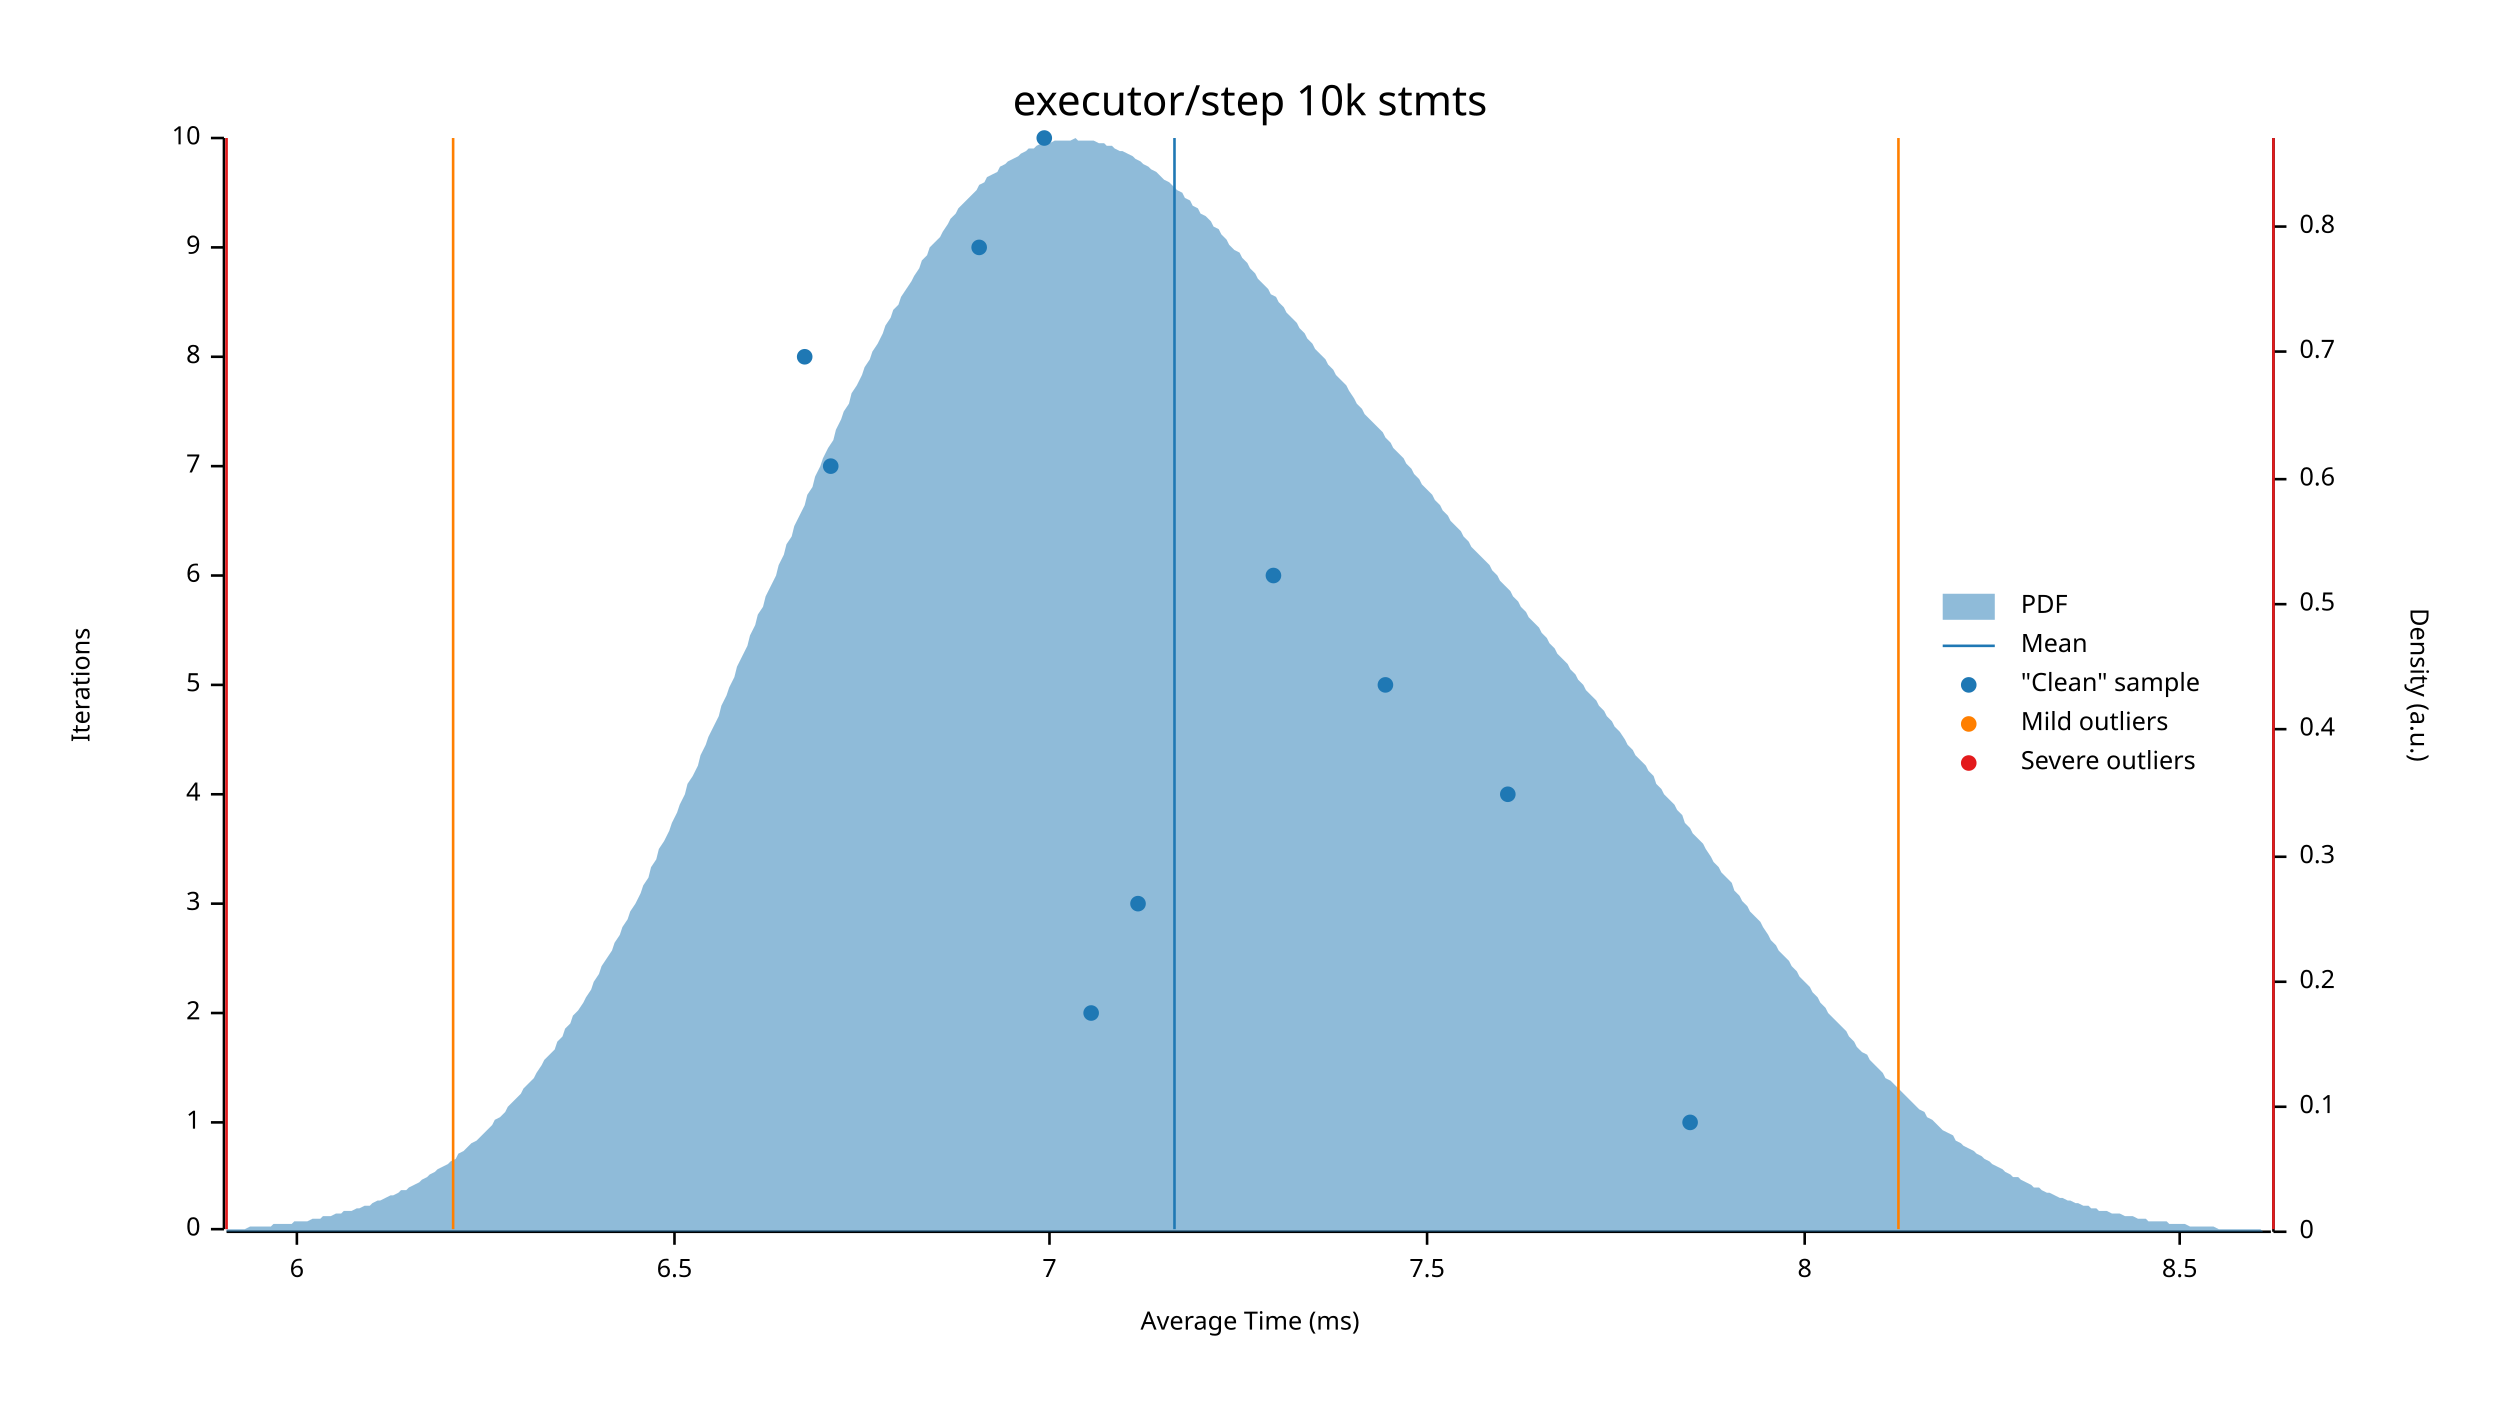
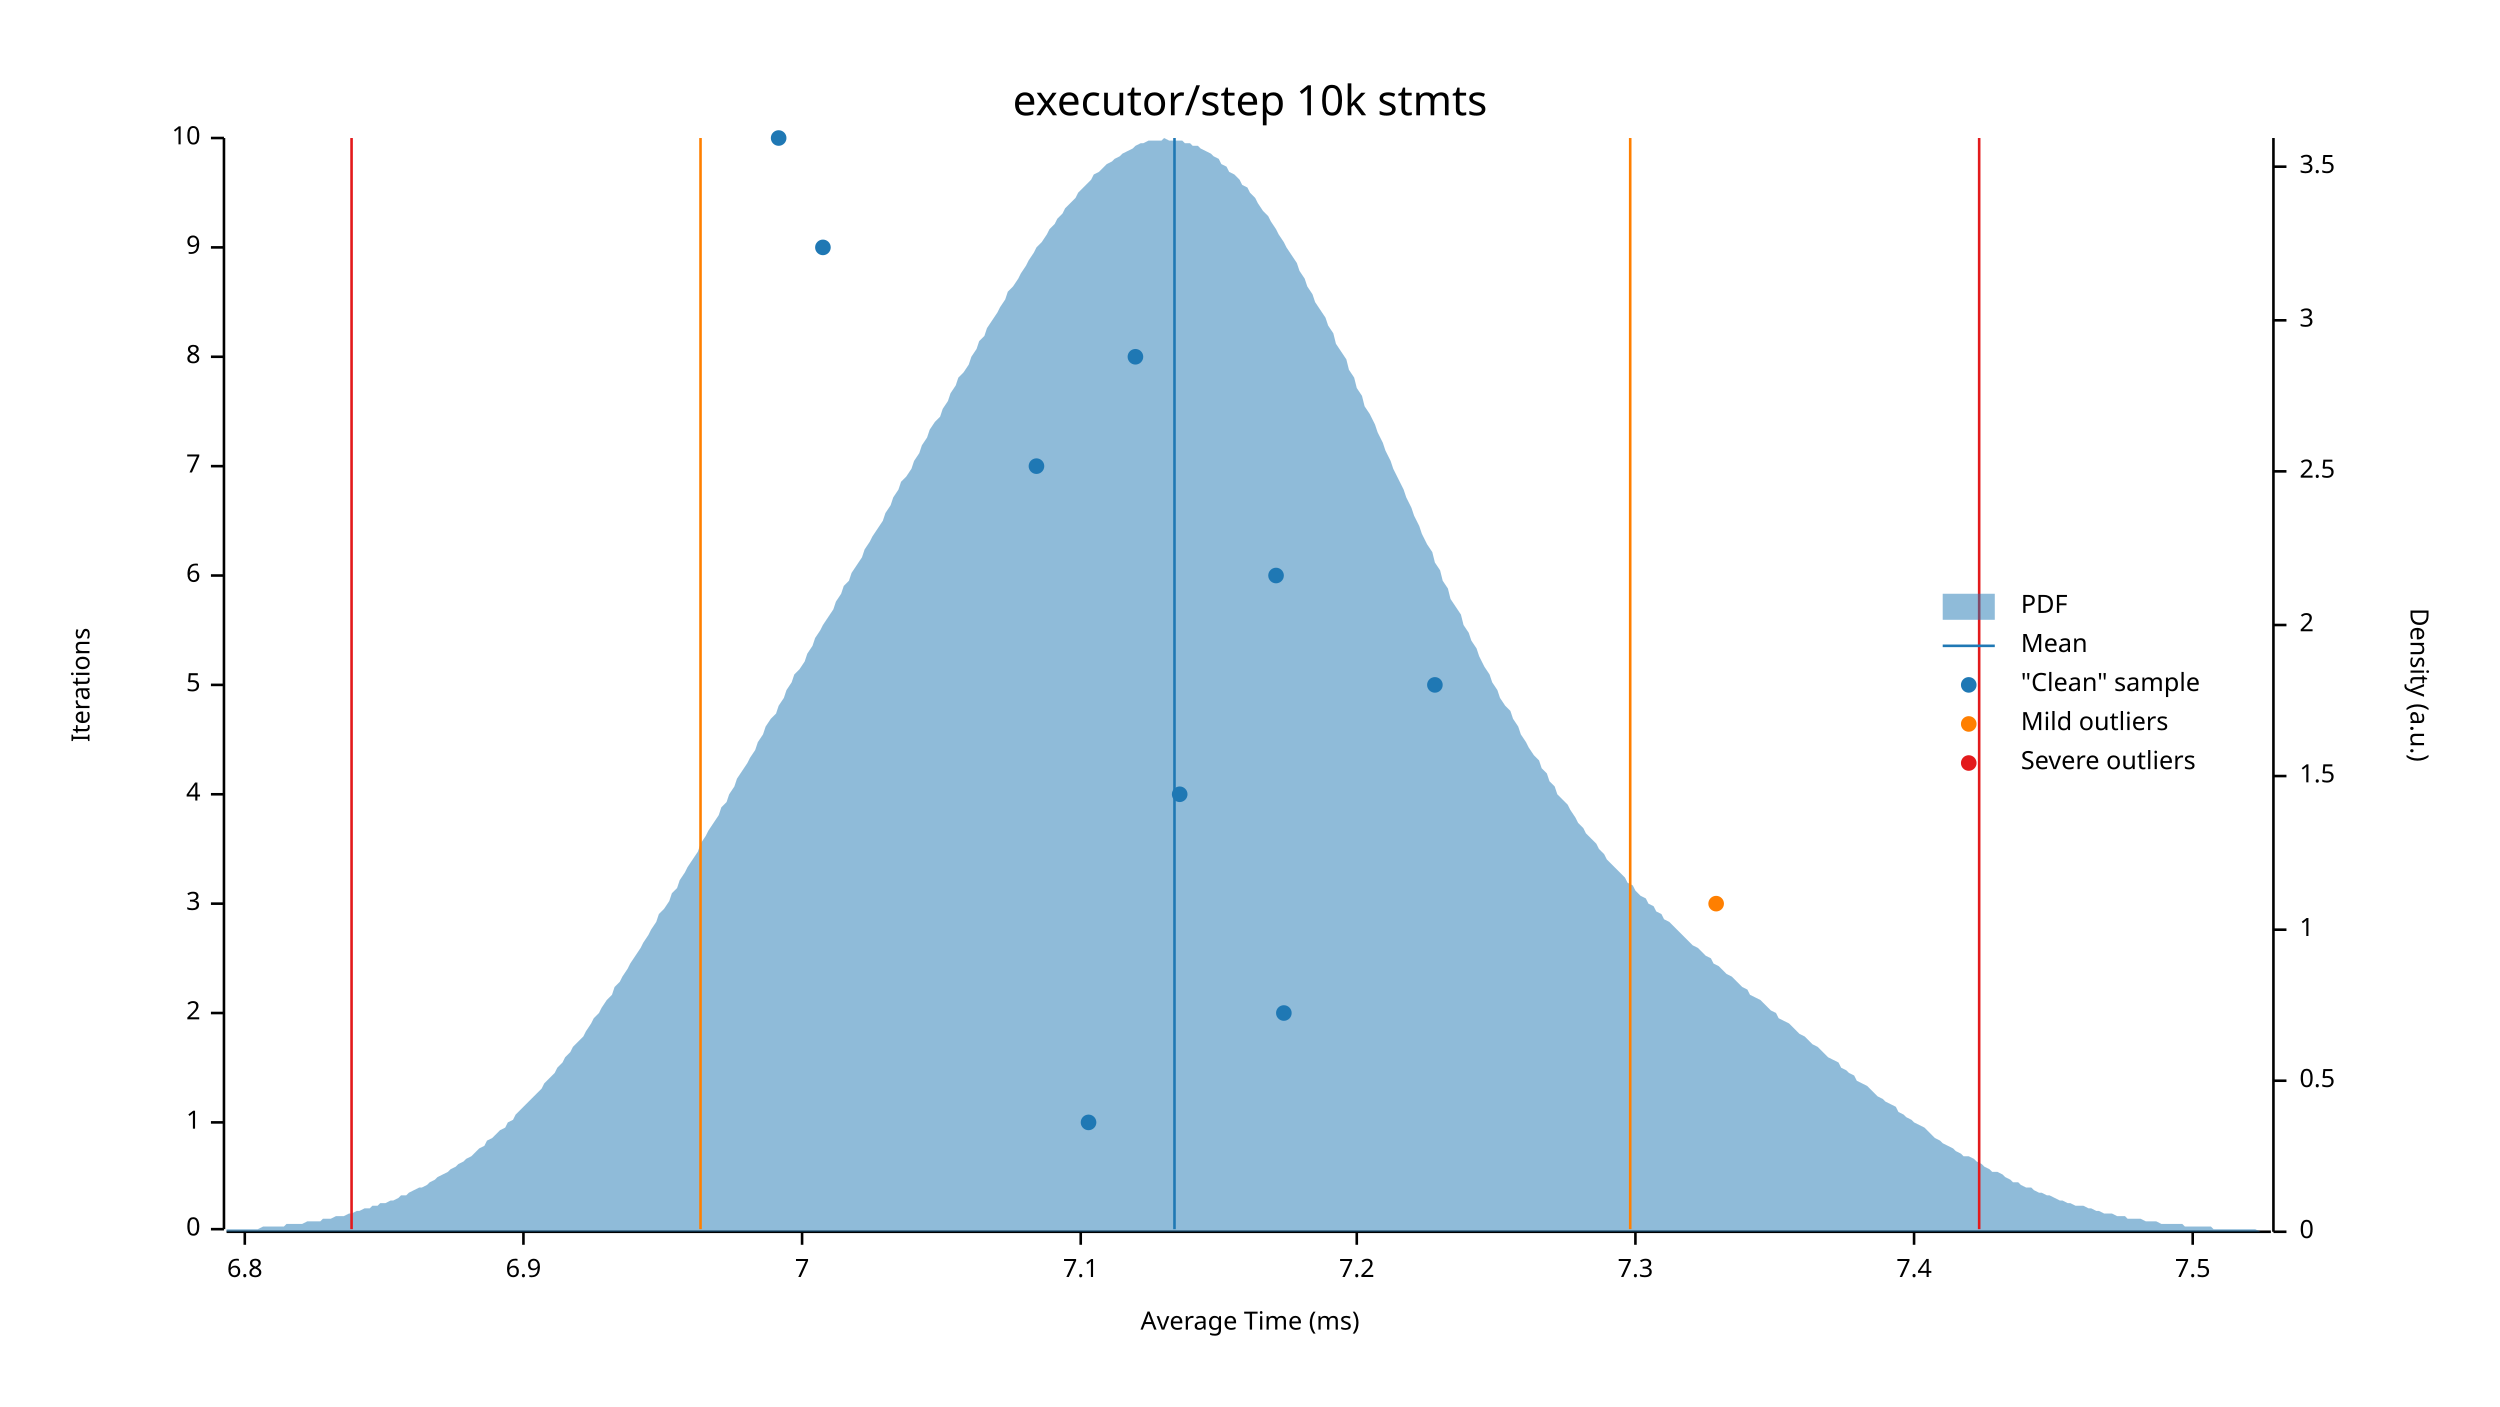
<svg xmlns="http://www.w3.org/2000/svg" width="960" height="540" viewBox="0 0 960 540">
  <text x="480" y="32" dy="0.76em" text-anchor="middle" font-family="sans-serif" font-size="16.129" opacity="1" fill="#000000">
executor/step 10k stmts
</text>
  <text x="27" y="263" dy="0.76em" text-anchor="middle" font-family="sans-serif" font-size="9.677" opacity="1" fill="#000000" transform="rotate(270, 27, 263)">
Iterations
</text>
  <text x="480" y="513" dy="-0.5ex" text-anchor="middle" font-family="sans-serif" font-size="9.677" opacity="1" fill="#000000">
Average Time (ms)
</text>
  <polyline fill="none" opacity="1" stroke="#000000" stroke-width="1" points="86,53 86,472 " />
  <text x="77" y="472" dy="0.5ex" text-anchor="end" font-family="sans-serif" font-size="9.677" opacity="1" fill="#000000">
0
</text>
  <polyline fill="none" opacity="1" stroke="#000000" stroke-width="1" points="81,472 86,472 " />
  <text x="77" y="431" dy="0.5ex" text-anchor="end" font-family="sans-serif" font-size="9.677" opacity="1" fill="#000000">
1
</text>
  <polyline fill="none" opacity="1" stroke="#000000" stroke-width="1" points="81,431 86,431 " />
  <text x="77" y="389" dy="0.5ex" text-anchor="end" font-family="sans-serif" font-size="9.677" opacity="1" fill="#000000">
2
</text>
  <polyline fill="none" opacity="1" stroke="#000000" stroke-width="1" points="81,389 86,389 " />
  <text x="77" y="347" dy="0.5ex" text-anchor="end" font-family="sans-serif" font-size="9.677" opacity="1" fill="#000000">
3
</text>
  <polyline fill="none" opacity="1" stroke="#000000" stroke-width="1" points="81,347 86,347 " />
  <text x="77" y="305" dy="0.5ex" text-anchor="end" font-family="sans-serif" font-size="9.677" opacity="1" fill="#000000">
4
</text>
  <polyline fill="none" opacity="1" stroke="#000000" stroke-width="1" points="81,305 86,305 " />
  <text x="77" y="263" dy="0.5ex" text-anchor="end" font-family="sans-serif" font-size="9.677" opacity="1" fill="#000000">
5
</text>
  <polyline fill="none" opacity="1" stroke="#000000" stroke-width="1" points="81,263 86,263 " />
  <text x="77" y="221" dy="0.5ex" text-anchor="end" font-family="sans-serif" font-size="9.677" opacity="1" fill="#000000">
6
</text>
  <polyline fill="none" opacity="1" stroke="#000000" stroke-width="1" points="81,221 86,221 " />
  <text x="77" y="179" dy="0.5ex" text-anchor="end" font-family="sans-serif" font-size="9.677" opacity="1" fill="#000000">
7
</text>
  <polyline fill="none" opacity="1" stroke="#000000" stroke-width="1" points="81,179 86,179 " />
  <text x="77" y="137" dy="0.5ex" text-anchor="end" font-family="sans-serif" font-size="9.677" opacity="1" fill="#000000">
8
</text>
  <polyline fill="none" opacity="1" stroke="#000000" stroke-width="1" points="81,137 86,137 " />
  <text x="77" y="95" dy="0.5ex" text-anchor="end" font-family="sans-serif" font-size="9.677" opacity="1" fill="#000000">
9
</text>
  <polyline fill="none" opacity="1" stroke="#000000" stroke-width="1" points="81,95 86,95 " />
  <text x="77" y="53" dy="0.5ex" text-anchor="end" font-family="sans-serif" font-size="9.677" opacity="1" fill="#000000">
10
</text>
  <polyline fill="none" opacity="1" stroke="#000000" stroke-width="1" points="81,53 86,53 " />
  <polyline fill="none" opacity="1" stroke="#000000" stroke-width="1" points="87,473 872,473 " />
-   <text x="114" y="483" dy="0.76em" text-anchor="middle" font-family="sans-serif" font-size="9.677" opacity="1" fill="#000000">
- 6
+   <text x="94" y="483" dy="0.76em" text-anchor="middle" font-family="sans-serif" font-size="9.677" opacity="1" fill="#000000">
+ 6.8
</text>
-   <polyline fill="none" opacity="1" stroke="#000000" stroke-width="1" points="114,473 114,478 " />
-   <text x="259" y="483" dy="0.76em" text-anchor="middle" font-family="sans-serif" font-size="9.677" opacity="1" fill="#000000">
- 6.5
+   <polyline fill="none" opacity="1" stroke="#000000" stroke-width="1" points="94,473 94,478 " />
+   <text x="201" y="483" dy="0.76em" text-anchor="middle" font-family="sans-serif" font-size="9.677" opacity="1" fill="#000000">
+ 6.9
</text>
-   <polyline fill="none" opacity="1" stroke="#000000" stroke-width="1" points="259,473 259,478 " />
-   <text x="403" y="483" dy="0.76em" text-anchor="middle" font-family="sans-serif" font-size="9.677" opacity="1" fill="#000000">
+   <polyline fill="none" opacity="1" stroke="#000000" stroke-width="1" points="201,473 201,478 " />
+   <text x="308" y="483" dy="0.76em" text-anchor="middle" font-family="sans-serif" font-size="9.677" opacity="1" fill="#000000">
7
</text>
-   <polyline fill="none" opacity="1" stroke="#000000" stroke-width="1" points="403,473 403,478 " />
-   <text x="548" y="483" dy="0.76em" text-anchor="middle" font-family="sans-serif" font-size="9.677" opacity="1" fill="#000000">
+   <polyline fill="none" opacity="1" stroke="#000000" stroke-width="1" points="308,473 308,478 " />
+   <text x="415" y="483" dy="0.76em" text-anchor="middle" font-family="sans-serif" font-size="9.677" opacity="1" fill="#000000">
+ 7.1
+ </text>
+   <polyline fill="none" opacity="1" stroke="#000000" stroke-width="1" points="415,473 415,478 " />
+   <text x="521" y="483" dy="0.76em" text-anchor="middle" font-family="sans-serif" font-size="9.677" opacity="1" fill="#000000">
+ 7.2
+ </text>
+   <polyline fill="none" opacity="1" stroke="#000000" stroke-width="1" points="521,473 521,478 " />
+   <text x="628" y="483" dy="0.76em" text-anchor="middle" font-family="sans-serif" font-size="9.677" opacity="1" fill="#000000">
+ 7.3
+ </text>
+   <polyline fill="none" opacity="1" stroke="#000000" stroke-width="1" points="628,473 628,478 " />
+   <text x="735" y="483" dy="0.76em" text-anchor="middle" font-family="sans-serif" font-size="9.677" opacity="1" fill="#000000">
+ 7.4
+ </text>
+   <polyline fill="none" opacity="1" stroke="#000000" stroke-width="1" points="735,473 735,478 " />
+   <text x="842" y="483" dy="0.76em" text-anchor="middle" font-family="sans-serif" font-size="9.677" opacity="1" fill="#000000">
7.5
</text>
-   <polyline fill="none" opacity="1" stroke="#000000" stroke-width="1" points="548,473 548,478 " />
-   <text x="693" y="483" dy="0.76em" text-anchor="middle" font-family="sans-serif" font-size="9.677" opacity="1" fill="#000000">
- 8
- </text>
-   <polyline fill="none" opacity="1" stroke="#000000" stroke-width="1" points="693,473 693,478 " />
-   <text x="837" y="483" dy="0.76em" text-anchor="middle" font-family="sans-serif" font-size="9.677" opacity="1" fill="#000000">
- 8.5
- </text>
-   <polyline fill="none" opacity="1" stroke="#000000" stroke-width="1" points="837,473 837,478 " />
+   <polyline fill="none" opacity="1" stroke="#000000" stroke-width="1" points="842,473 842,478 " />
  <text x="933" y="263" dy="0.76em" text-anchor="middle" font-family="sans-serif" font-size="9.677" opacity="1" fill="#000000" transform="rotate(90, 933, 263)">
Density (a.u.)
</text>
  <polyline fill="none" opacity="1" stroke="#000000" stroke-width="1" points="873,53 873,473 " />
  <text x="883" y="473" dy="0.5ex" text-anchor="start" font-family="sans-serif" font-size="9.677" opacity="1" fill="#000000">
0
</text>
  <polyline fill="none" opacity="1" stroke="#000000" stroke-width="1" points="873,473 878,473 " />
-   <text x="883" y="425" dy="0.5ex" text-anchor="start" font-family="sans-serif" font-size="9.677" opacity="1" fill="#000000">
- 0.1
- </text>
-   <polyline fill="none" opacity="1" stroke="#000000" stroke-width="1" points="873,425 878,425 " />
-   <text x="883" y="377" dy="0.5ex" text-anchor="start" font-family="sans-serif" font-size="9.677" opacity="1" fill="#000000">
- 0.2
- </text>
-   <polyline fill="none" opacity="1" stroke="#000000" stroke-width="1" points="873,377 878,377 " />
-   <text x="883" y="329" dy="0.5ex" text-anchor="start" font-family="sans-serif" font-size="9.677" opacity="1" fill="#000000">
- 0.3
- </text>
-   <polyline fill="none" opacity="1" stroke="#000000" stroke-width="1" points="873,329 878,329 " />
-   <text x="883" y="280" dy="0.5ex" text-anchor="start" font-family="sans-serif" font-size="9.677" opacity="1" fill="#000000">
- 0.4
- </text>
-   <polyline fill="none" opacity="1" stroke="#000000" stroke-width="1" points="873,280 878,280 " />
-   <text x="883" y="232" dy="0.5ex" text-anchor="start" font-family="sans-serif" font-size="9.677" opacity="1" fill="#000000">
+   <text x="883" y="415" dy="0.5ex" text-anchor="start" font-family="sans-serif" font-size="9.677" opacity="1" fill="#000000">
0.5
</text>
-   <polyline fill="none" opacity="1" stroke="#000000" stroke-width="1" points="873,232 878,232 " />
-   <text x="883" y="184" dy="0.5ex" text-anchor="start" font-family="sans-serif" font-size="9.677" opacity="1" fill="#000000">
- 0.6
+   <polyline fill="none" opacity="1" stroke="#000000" stroke-width="1" points="873,415 878,415 " />
+   <text x="883" y="357" dy="0.5ex" text-anchor="start" font-family="sans-serif" font-size="9.677" opacity="1" fill="#000000">
+ 1
</text>
-   <polyline fill="none" opacity="1" stroke="#000000" stroke-width="1" points="873,184 878,184 " />
-   <text x="883" y="135" dy="0.5ex" text-anchor="start" font-family="sans-serif" font-size="9.677" opacity="1" fill="#000000">
- 0.7
+   <polyline fill="none" opacity="1" stroke="#000000" stroke-width="1" points="873,357 878,357 " />
+   <text x="883" y="298" dy="0.5ex" text-anchor="start" font-family="sans-serif" font-size="9.677" opacity="1" fill="#000000">
+ 1.5
</text>
-   <polyline fill="none" opacity="1" stroke="#000000" stroke-width="1" points="873,135 878,135 " />
-   <text x="883" y="87" dy="0.5ex" text-anchor="start" font-family="sans-serif" font-size="9.677" opacity="1" fill="#000000">
- 0.8
+   <polyline fill="none" opacity="1" stroke="#000000" stroke-width="1" points="873,298 878,298 " />
+   <text x="883" y="240" dy="0.5ex" text-anchor="start" font-family="sans-serif" font-size="9.677" opacity="1" fill="#000000">
+ 2
</text>
-   <polyline fill="none" opacity="1" stroke="#000000" stroke-width="1" points="873,87 878,87 " />
-   <polygon opacity="0.5" fill="#1F78B4" points="87,472 88,472 90,472 91,472 93,472 94,472 96,471 98,471 99,471 101,471 102,471 104,471 105,470 107,470 109,470 110,470 112,470 113,469 115,469 116,469 118,469 120,468 121,468 123,468 124,467 126,467 127,467 129,466 131,466 132,465 134,465 135,465 137,464 138,464 140,463 142,463 143,462 145,461 146,461 148,460 150,459 151,459 153,458 154,457 156,457 157,456 159,455 161,454 162,453 164,452 165,451 167,450 168,449 170,448 172,447 173,446 175,445 176,443 178,442 179,441 181,439 183,438 184,437 186,435 187,434 189,432 190,430 192,429 194,427 195,425 197,423 198,422 200,420 201,418 203,416 205,414 206,412 208,409 209,407 211,405 213,403 214,400 216,398 217,395 219,393 220,390 222,388 224,385 225,383 227,380 228,377 230,374 231,371 233,368 235,365 236,362 238,359 239,356 241,353 242,350 244,347 246,343 247,340 249,337 250,333 252,330 253,326 255,323 257,319 258,316 260,312 261,309 263,305 264,301 266,298 268,294 269,290 271,286 272,283 274,279 276,275 277,271 279,267 280,264 282,260 283,256 285,252 287,248 288,244 290,240 291,236 293,233 294,229 296,225 298,221 299,217 301,213 302,209 304,206 305,202 307,198 309,194 310,190 312,187 313,183 315,179 316,176 318,172 320,169 321,165 323,161 324,158 326,155 327,151 329,148 331,144 332,141 334,138 335,135 337,132 339,128 340,125 342,122 343,119 345,117 346,114 348,111 350,108 351,106 353,103 354,100 356,98 357,95 359,93 361,91 362,89 364,86 365,84 367,82 368,80 370,78 372,76 373,75 375,73 376,71 378,70 379,68 381,67 383,66 384,64 386,63 387,62 389,61 391,60 392,59 394,58 395,57 397,57 398,56 400,55 402,55 403,55 405,54 406,54 408,54 409,54 411,54 413,53 414,54 416,54 417,54 419,54 420,54 422,55 424,55 425,56 427,56 428,57 430,58 431,58 433,59 435,60 436,61 438,62 439,63 441,64 442,65 444,66 446,68 447,69 449,70 450,71 452,73 454,74 455,76 457,77 458,79 460,80 461,82 463,83 465,85 466,87 468,88 469,90 471,92 472,94 474,96 476,97 477,99 479,101 480,103 482,105 483,107 485,109 487,111 488,113 490,114 491,116 493,118 494,120 496,122 498,124 499,126 501,128 502,130 504,132 505,134 507,136 509,138 510,140 512,142 513,144 515,146 517,148 518,150 520,153 521,155 523,157 524,159 526,161 528,163 529,164 531,166 532,168 534,170 535,172 537,174 539,176 540,178 542,180 543,182 545,184 546,186 548,188 550,190 551,192 553,194 554,196 556,198 557,200 559,202 561,204 562,206 564,208 565,210 567,212 568,213 570,215 572,217 573,219 575,221 576,223 578,225 580,227 581,229 583,231 584,233 586,235 587,237 589,239 591,241 592,243 594,245 595,247 597,249 598,251 600,253 602,255 603,257 605,259 606,261 608,263 609,265 611,267 613,269 614,271 616,273 617,275 619,277 620,279 622,281 624,284 625,286 627,288 628,290 630,292 632,294 633,296 635,298 636,301 638,303 639,305 641,307 643,309 644,311 646,313 647,316 649,318 650,320 652,322 654,324 655,326 657,329 658,331 660,333 661,335 663,337 665,339 666,342 668,344 669,346 671,348 672,350 674,352 676,354 677,356 679,359 680,361 682,363 683,365 685,367 687,369 688,371 690,373 691,375 693,377 695,379 696,381 698,383 699,385 701,387 702,389 704,391 706,393 707,394 709,396 710,398 712,400 713,402 715,404 717,405 718,407 720,409 721,410 723,412 724,414 726,415 728,417 729,418 731,420 732,421 734,423 735,424 737,426 739,427 740,429 742,430 743,431 745,433 746,434 748,435 750,436 751,438 753,439 754,440 756,441 758,442 759,443 761,444 762,445 764,446 765,447 767,448 769,449 770,450 772,451 773,452 775,452 776,453 778,454 780,455 781,456 783,456 784,457 786,458 787,458 789,459 791,460 792,460 794,461 795,461 797,462 798,462 800,463 802,463 803,464 805,464 806,465 808,465 809,465 811,466 813,466 814,466 816,467 817,467 819,467 821,468 822,468 824,468 825,469 827,469 828,469 830,469 832,469 833,470 835,470 836,470 838,470 839,470 841,471 843,471 844,471 846,471 847,471 849,471 850,471 852,472 854,472 855,472 857,472 858,472 860,472 861,472 863,472 865,472 866,472 868,472 869,473 871,473 873,473 873,473 87,473 " />
+   <polyline fill="none" opacity="1" stroke="#000000" stroke-width="1" points="873,240 878,240 " />
+   <text x="883" y="181" dy="0.5ex" text-anchor="start" font-family="sans-serif" font-size="9.677" opacity="1" fill="#000000">
+ 2.5
+ </text>
+   <polyline fill="none" opacity="1" stroke="#000000" stroke-width="1" points="873,181 878,181 " />
+   <text x="883" y="123" dy="0.5ex" text-anchor="start" font-family="sans-serif" font-size="9.677" opacity="1" fill="#000000">
+ 3
+ </text>
+   <polyline fill="none" opacity="1" stroke="#000000" stroke-width="1" points="873,123 878,123 " />
+   <text x="883" y="64" dy="0.5ex" text-anchor="start" font-family="sans-serif" font-size="9.677" opacity="1" fill="#000000">
+ 3.5
+ </text>
+   <polyline fill="none" opacity="1" stroke="#000000" stroke-width="1" points="873,64 878,64 " />
+   <polygon opacity="0.5" fill="#1F78B4" points="87,472 88,472 90,472 91,472 93,472 94,472 96,472 98,472 99,472 101,471 102,471 104,471 105,471 107,471 109,471 110,470 112,470 113,470 115,470 116,470 118,469 120,469 121,469 123,469 124,468 126,468 127,468 129,467 131,467 132,467 134,466 135,466 137,465 138,465 140,464 142,464 143,463 145,463 146,462 148,462 150,461 151,461 153,460 154,459 156,459 157,458 159,457 161,456 162,456 164,455 165,454 167,453 168,452 170,451 172,450 173,449 175,448 176,447 178,446 179,445 181,444 183,442 184,441 186,440 187,438 189,437 190,436 192,434 194,433 195,431 197,430 198,428 200,426 201,425 203,423 205,421 206,420 208,418 209,416 211,414 213,412 214,410 216,408 217,406 219,404 220,402 222,400 224,398 225,396 227,393 228,391 230,389 231,387 233,384 235,382 236,379 238,377 239,375 241,372 242,370 244,367 246,364 247,362 249,359 250,357 252,354 253,351 255,349 257,346 258,343 260,341 261,338 263,335 264,333 266,330 268,327 269,324 271,321 272,319 274,316 276,313 277,310 279,308 280,305 282,302 283,299 285,296 287,293 288,291 290,288 291,285 293,282 294,279 296,276 298,274 299,271 301,268 302,265 304,262 305,259 307,257 309,254 310,251 312,248 313,245 315,242 316,240 318,237 320,234 321,231 323,228 324,225 326,223 327,220 329,217 331,214 332,211 334,208 335,206 337,203 339,200 340,197 342,194 343,191 345,188 346,185 348,183 350,180 351,177 353,174 354,171 356,168 357,165 359,162 361,160 362,157 364,154 365,151 367,148 368,145 370,143 372,140 373,137 375,134 376,131 378,129 379,126 381,123 383,120 384,118 386,115 387,112 389,110 391,107 392,105 394,102 395,100 397,97 398,95 400,93 402,90 403,88 405,86 406,84 408,82 409,80 411,78 413,76 414,74 416,72 417,71 419,69 420,67 422,66 424,64 425,63 427,62 428,61 430,60 431,59 433,58 435,57 436,56 438,55 439,55 441,54 442,54 444,54 446,54 447,53 449,54 450,54 452,54 454,54 455,55 457,55 458,56 460,56 461,57 463,58 465,59 466,60 468,61 469,63 471,64 472,66 474,67 476,69 477,71 479,72 480,74 482,76 483,78 485,81 487,83 488,85 490,88 491,90 493,93 494,95 496,98 498,101 499,104 501,107 502,110 504,113 505,116 507,119 509,122 510,125 512,128 513,132 515,135 517,138 518,142 520,145 521,149 523,152 524,156 526,159 528,163 529,166 531,170 532,173 534,177 535,180 537,184 539,188 540,191 542,195 543,198 545,202 546,205 548,209 550,212 551,216 553,219 554,223 556,226 557,230 559,233 561,236 562,240 564,243 565,246 567,249 568,252 570,256 572,259 573,262 575,265 576,268 578,271 580,273 581,276 583,279 584,282 586,285 587,287 589,290 591,292 592,295 594,297 595,300 597,302 598,305 600,307 602,309 603,311 605,314 606,316 608,318 609,320 611,322 613,324 614,326 616,328 617,330 619,332 620,333 622,335 624,337 625,339 627,340 628,342 630,344 632,345 633,347 635,348 636,350 638,351 639,353 641,354 643,356 644,357 646,359 647,360 649,362 650,363 652,364 654,366 655,367 657,368 658,370 660,371 661,372 663,374 665,375 666,376 668,378 669,379 671,380 672,382 674,383 676,384 677,385 679,387 680,388 682,389 683,391 685,392 687,393 688,394 690,396 691,397 693,398 695,400 696,401 698,402 699,403 701,405 702,406 704,407 706,408 707,410 709,411 710,412 712,413 713,415 715,416 717,417 718,418 720,420 721,421 723,422 724,423 726,424 728,425 729,427 731,428 732,429 734,430 735,431 737,432 739,433 740,434 742,436 743,437 745,438 746,439 748,440 750,441 751,442 753,443 754,444 756,444 758,445 759,446 761,447 762,448 764,449 765,450 767,450 769,451 770,452 772,453 773,454 775,454 776,455 778,456 780,456 781,457 783,458 784,458 786,459 787,459 789,460 791,461 792,461 794,462 795,462 797,463 798,463 800,463 802,464 803,464 805,465 806,465 808,466 809,466 811,466 813,467 814,467 816,467 817,468 819,468 821,468 822,468 824,469 825,469 827,469 828,469 830,470 832,470 833,470 835,470 836,470 838,470 839,471 841,471 843,471 844,471 846,471 847,471 849,471 850,472 852,472 854,472 855,472 857,472 858,472 860,472 861,472 863,472 865,472 866,472 868,473 869,473 871,473 873,473 873,473 87,473 " />
  <polyline fill="none" opacity="1" stroke="#1F78B4" stroke-width="1" points="451,472 451,53 " />
-   <polyline fill="none" opacity="1" stroke="#FF7F00" stroke-width="1" points="174,472 174,53 " />
-   <polyline fill="none" opacity="1" stroke="#FF7F00" stroke-width="1" points="729,472 729,53 " />
-   <polyline fill="none" opacity="1" stroke="#E31A1C" stroke-width="1" points="87,472 87,53 " />
-   <polyline fill="none" opacity="1" stroke="#E31A1C" stroke-width="1" points="873,472 873,53 " />
-   <circle cx="649" cy="431" r="3" opacity="1" fill="#1F78B4" stroke="none" stroke-width="1" />
-   <circle cx="419" cy="389" r="3" opacity="1" fill="#1F78B4" stroke="none" stroke-width="1" />
-   <circle cx="437" cy="347" r="3" opacity="1" fill="#1F78B4" stroke="none" stroke-width="1" />
-   <circle cx="579" cy="305" r="3" opacity="1" fill="#1F78B4" stroke="none" stroke-width="1" />
-   <circle cx="532" cy="263" r="3" opacity="1" fill="#1F78B4" stroke="none" stroke-width="1" />
-   <circle cx="489" cy="221" r="3" opacity="1" fill="#1F78B4" stroke="none" stroke-width="1" />
-   <circle cx="319" cy="179" r="3" opacity="1" fill="#1F78B4" stroke="none" stroke-width="1" />
-   <circle cx="309" cy="137" r="3" opacity="1" fill="#1F78B4" stroke="none" stroke-width="1" />
-   <circle cx="376" cy="95" r="3" opacity="1" fill="#1F78B4" stroke="none" stroke-width="1" />
-   <circle cx="401" cy="53" r="3" opacity="1" fill="#1F78B4" stroke="none" stroke-width="1" />
+   <polyline fill="none" opacity="1" stroke="#FF7F00" stroke-width="1" points="269,472 269,53 " />
+   <polyline fill="none" opacity="1" stroke="#FF7F00" stroke-width="1" points="626,472 626,53 " />
+   <polyline fill="none" opacity="1" stroke="#E31A1C" stroke-width="1" points="135,472 135,53 " />
+   <polyline fill="none" opacity="1" stroke="#E31A1C" stroke-width="1" points="760,472 760,53 " />
+   <circle cx="418" cy="431" r="3" opacity="1" fill="#1F78B4" stroke="none" stroke-width="1" />
+   <circle cx="493" cy="389" r="3" opacity="1" fill="#1F78B4" stroke="none" stroke-width="1" />
+   <circle cx="453" cy="305" r="3" opacity="1" fill="#1F78B4" stroke="none" stroke-width="1" />
+   <circle cx="551" cy="263" r="3" opacity="1" fill="#1F78B4" stroke="none" stroke-width="1" />
+   <circle cx="490" cy="221" r="3" opacity="1" fill="#1F78B4" stroke="none" stroke-width="1" />
+   <circle cx="398" cy="179" r="3" opacity="1" fill="#1F78B4" stroke="none" stroke-width="1" />
+   <circle cx="436" cy="137" r="3" opacity="1" fill="#1F78B4" stroke="none" stroke-width="1" />
+   <circle cx="316" cy="95" r="3" opacity="1" fill="#1F78B4" stroke="none" stroke-width="1" />
+   <circle cx="299" cy="53" r="3" opacity="1" fill="#1F78B4" stroke="none" stroke-width="1" />
+   <circle cx="659" cy="347" r="3" opacity="1" fill="#FF7F00" stroke="none" stroke-width="1" />
  <text x="776" y="228" dy="0.76em" text-anchor="start" font-family="sans-serif" font-size="9.677" opacity="1" fill="#000000">
PDF
</text>
  <text x="776" y="243" dy="0.76em" text-anchor="start" font-family="sans-serif" font-size="9.677" opacity="1" fill="#000000">
Mean
</text>
  <text x="776" y="258" dy="0.76em" text-anchor="start" font-family="sans-serif" font-size="9.677" opacity="1" fill="#000000">
"Clean" sample
</text>
  <text x="776" y="273" dy="0.76em" text-anchor="start" font-family="sans-serif" font-size="9.677" opacity="1" fill="#000000">
Mild outliers
</text>
  <text x="776" y="288" dy="0.76em" text-anchor="start" font-family="sans-serif" font-size="9.677" opacity="1" fill="#000000">
Severe outliers
</text>
  <rect x="746" y="228" width="20" height="10" opacity="0.5" fill="#1F78B4" stroke="none" />
  <polyline fill="none" opacity="1" stroke="#1F78B4" stroke-width="1" points="746,248 766,248 " />
  <circle cx="756" cy="263" r="3" opacity="1" fill="#1F78B4" stroke="none" stroke-width="1" />
  <circle cx="756" cy="278" r="3" opacity="1" fill="#FF7F00" stroke="none" stroke-width="1" />
  <circle cx="756" cy="293" r="3" opacity="1" fill="#E31A1C" stroke="none" stroke-width="1" />
</svg>
